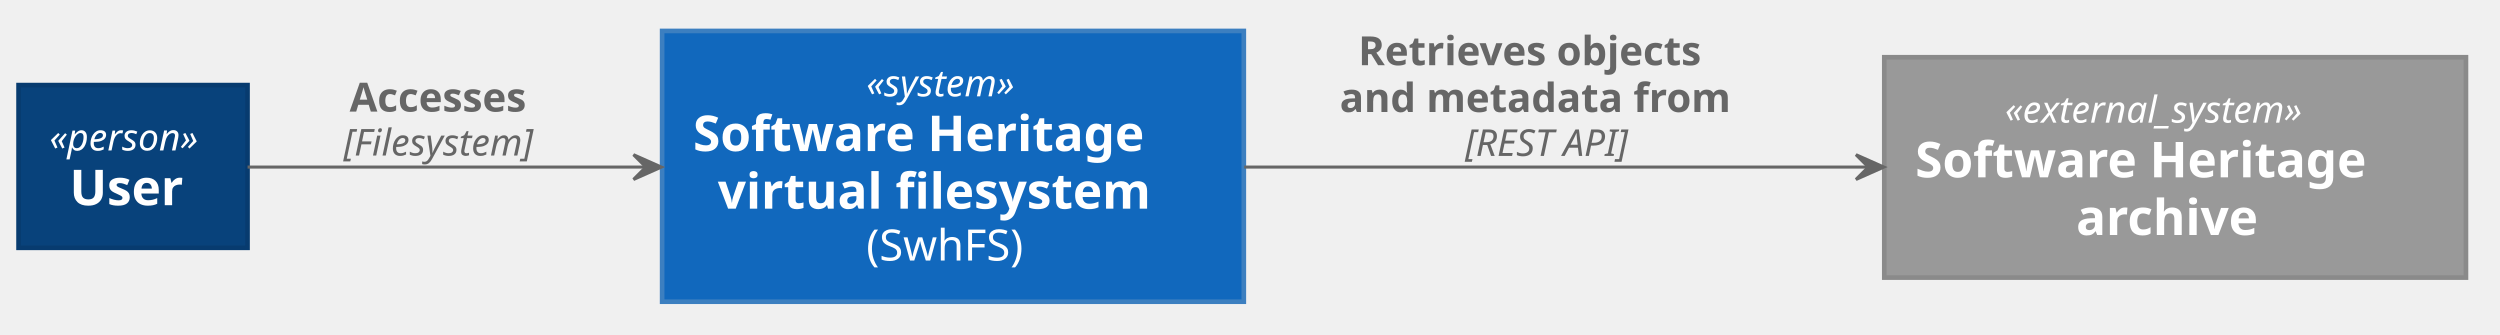
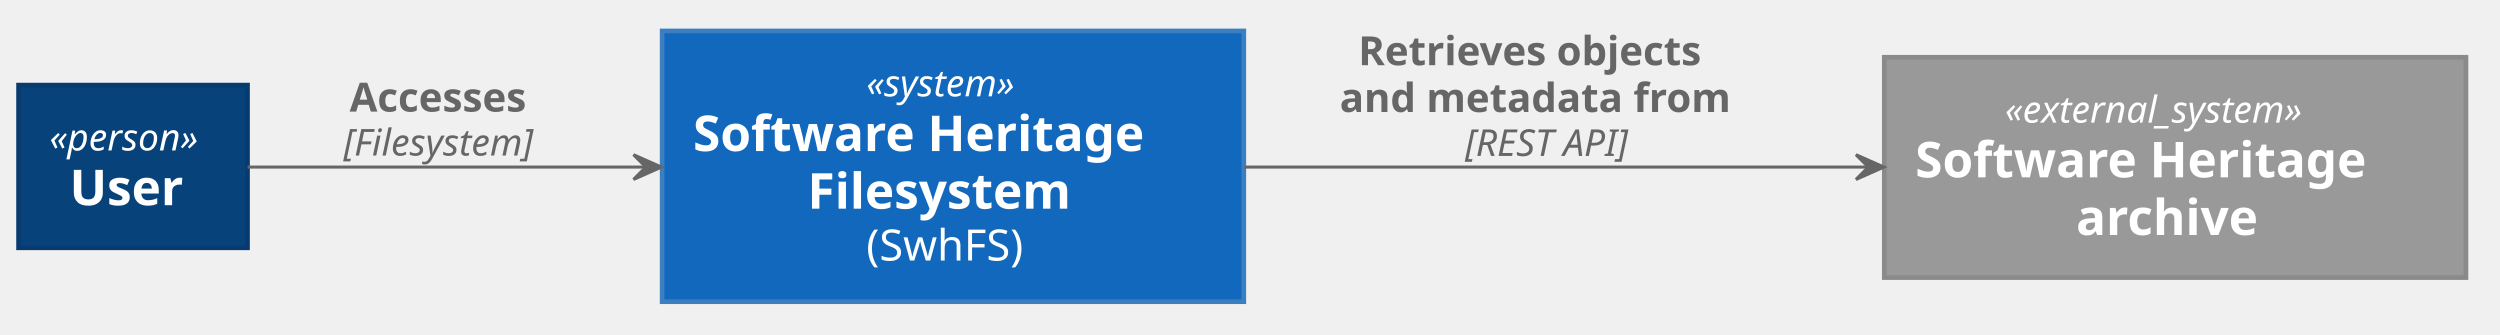
<svg xmlns="http://www.w3.org/2000/svg" contentScriptType="application/ecmascript" contentStyleType="text/css" height="108px" preserveAspectRatio="none" style="width:808px;height:108px;" version="1.1" viewBox="0 0 808 108" width="808px" zoomAndPan="magnify">
  <defs />
  <g>
    <rect fill="#08427B" height="52.594" style="stroke: #073B6F; stroke-width: 1.5;" width="74" x="6" y="27.5" />
    <text fill="#FFFFFF" font-family="sans-serif" font-size="12" font-style="italic" lengthAdjust="spacingAndGlyphs" textLength="54" x="16" y="48.639">«person»</text>
    <text fill="#FFFFFF" font-family="sans-serif" font-size="16" font-weight="bold" lengthAdjust="spacingAndGlyphs" textLength="41" x="22.5" y="66.32">User</text>
    <rect fill="#1168BD" height="87.516" style="stroke: #3C7FC0; stroke-width: 1.5;" width="188" x="214" y="10" />
    <text fill="#FFFFFF" font-family="sans-serif" font-size="12" font-style="italic" lengthAdjust="spacingAndGlyphs" textLength="56" x="280" y="31.139">«system»</text>
    <text fill="#FFFFFF" font-family="sans-serif" font-size="16" font-weight="bold" lengthAdjust="spacingAndGlyphs" textLength="162" x="224" y="48.82">Software Heritage</text>
-     <text fill="#FFFFFF" font-family="sans-serif" font-size="16" font-weight="bold" lengthAdjust="spacingAndGlyphs" textLength="152" x="232" y="67.445">virtual filesystem</text>
+     <text fill="#FFFFFF" font-family="sans-serif" font-size="16" font-weight="bold" lengthAdjust="spacingAndGlyphs" textLength="94" x="261" y="67.445">Filesystem</text>
    <text fill="#FFFFFF" font-family="sans-serif" font-size="14" lengthAdjust="spacingAndGlyphs" textLength="56" x="280" y="84.214">(SwhFS)</text>
    <rect fill="#999999" height="71.219" style="stroke: #8A8A8A; stroke-width: 1.5;" width="188" x="609" y="18.5" />
    <text fill="#FFFFFF" font-family="sans-serif" font-size="12" font-style="italic" lengthAdjust="spacingAndGlyphs" textLength="110" x="648" y="39.639">«external_system»</text>
    <text fill="#FFFFFF" font-family="sans-serif" font-size="16" font-weight="bold" lengthAdjust="spacingAndGlyphs" textLength="162" x="619" y="57.32">Software Heritage</text>
    <text fill="#FFFFFF" font-family="sans-serif" font-size="16" font-weight="bold" lengthAdjust="spacingAndGlyphs" textLength="64" x="671" y="75.945">archive</text>
    <path d="M80.02,54 C113.07,54 163.58,54 208.57,54 " fill="none" id="user-&gt;swhfs" style="stroke: #666666; stroke-width: 1.0;" />
    <polygon fill="#666666" points="213.75,54,204.75,50,208.75,54,204.75,58,213.75,54" style="stroke: #666666; stroke-width: 1.0;" />
    <text fill="#666666" font-family="sans-serif" font-size="13" font-weight="bold" lengthAdjust="spacingAndGlyphs" textLength="68" x="113" y="36.067">Accesses</text>
    <text fill="#666666" font-family="sans-serif" font-size="12" font-style="italic" lengthAdjust="spacingAndGlyphs" textLength="72" x="111" y="50.272">[Filesystem]</text>
    <path d="M402.14,54 C462.85,54 541.97,54 603.69,54 " fill="none" id="swhfs-&gt;archive" style="stroke: #666666; stroke-width: 1.0;" />
    <polygon fill="#666666" points="608.85,54,599.85,50,603.85,54,599.85,58,608.85,54" style="stroke: #666666; stroke-width: 1.0;" />
    <text fill="#666666" font-family="sans-serif" font-size="13" font-weight="bold" lengthAdjust="spacingAndGlyphs" textLength="128" x="439" y="21.067">Retrieves objects</text>
    <text fill="#666666" font-family="sans-serif" font-size="13" font-weight="bold" lengthAdjust="spacingAndGlyphs" textLength="145" x="433" y="36.2">and metadata from</text>
    <text fill="#666666" font-family="sans-serif" font-size="12" font-style="italic" lengthAdjust="spacingAndGlyphs" textLength="64" x="473.5" y="50.404">[REST API]</text>
  </g>
</svg>
